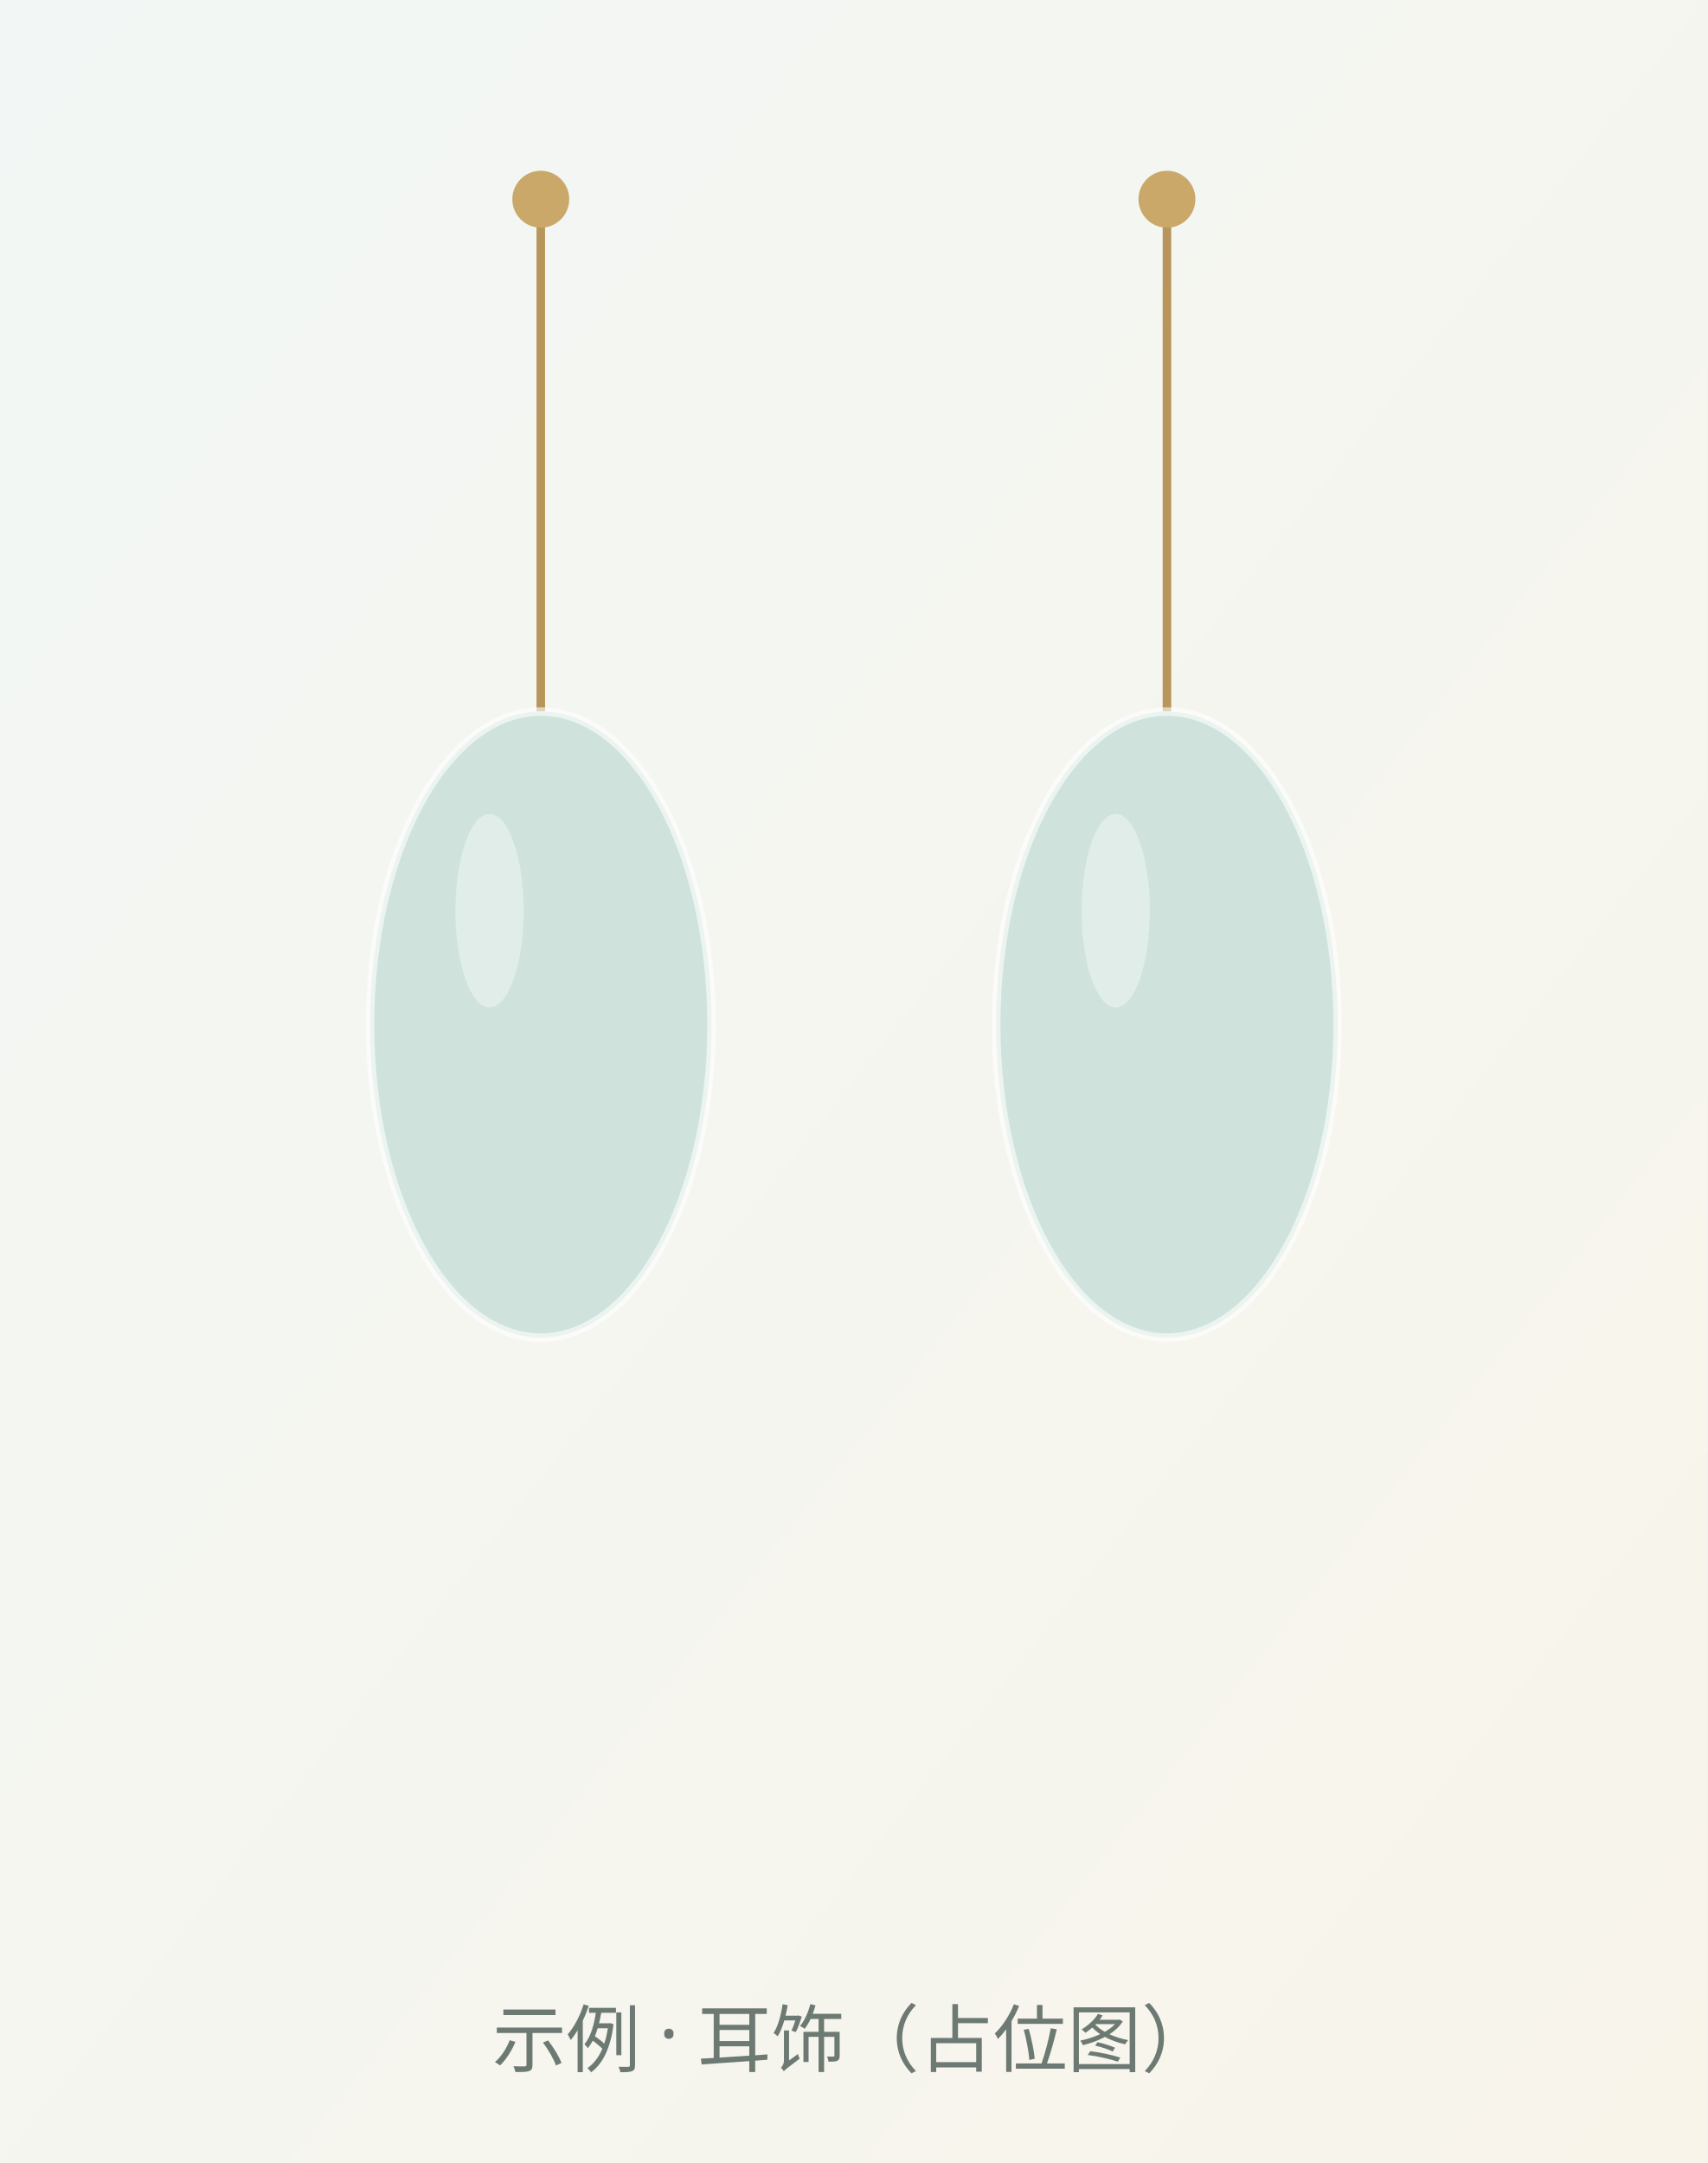
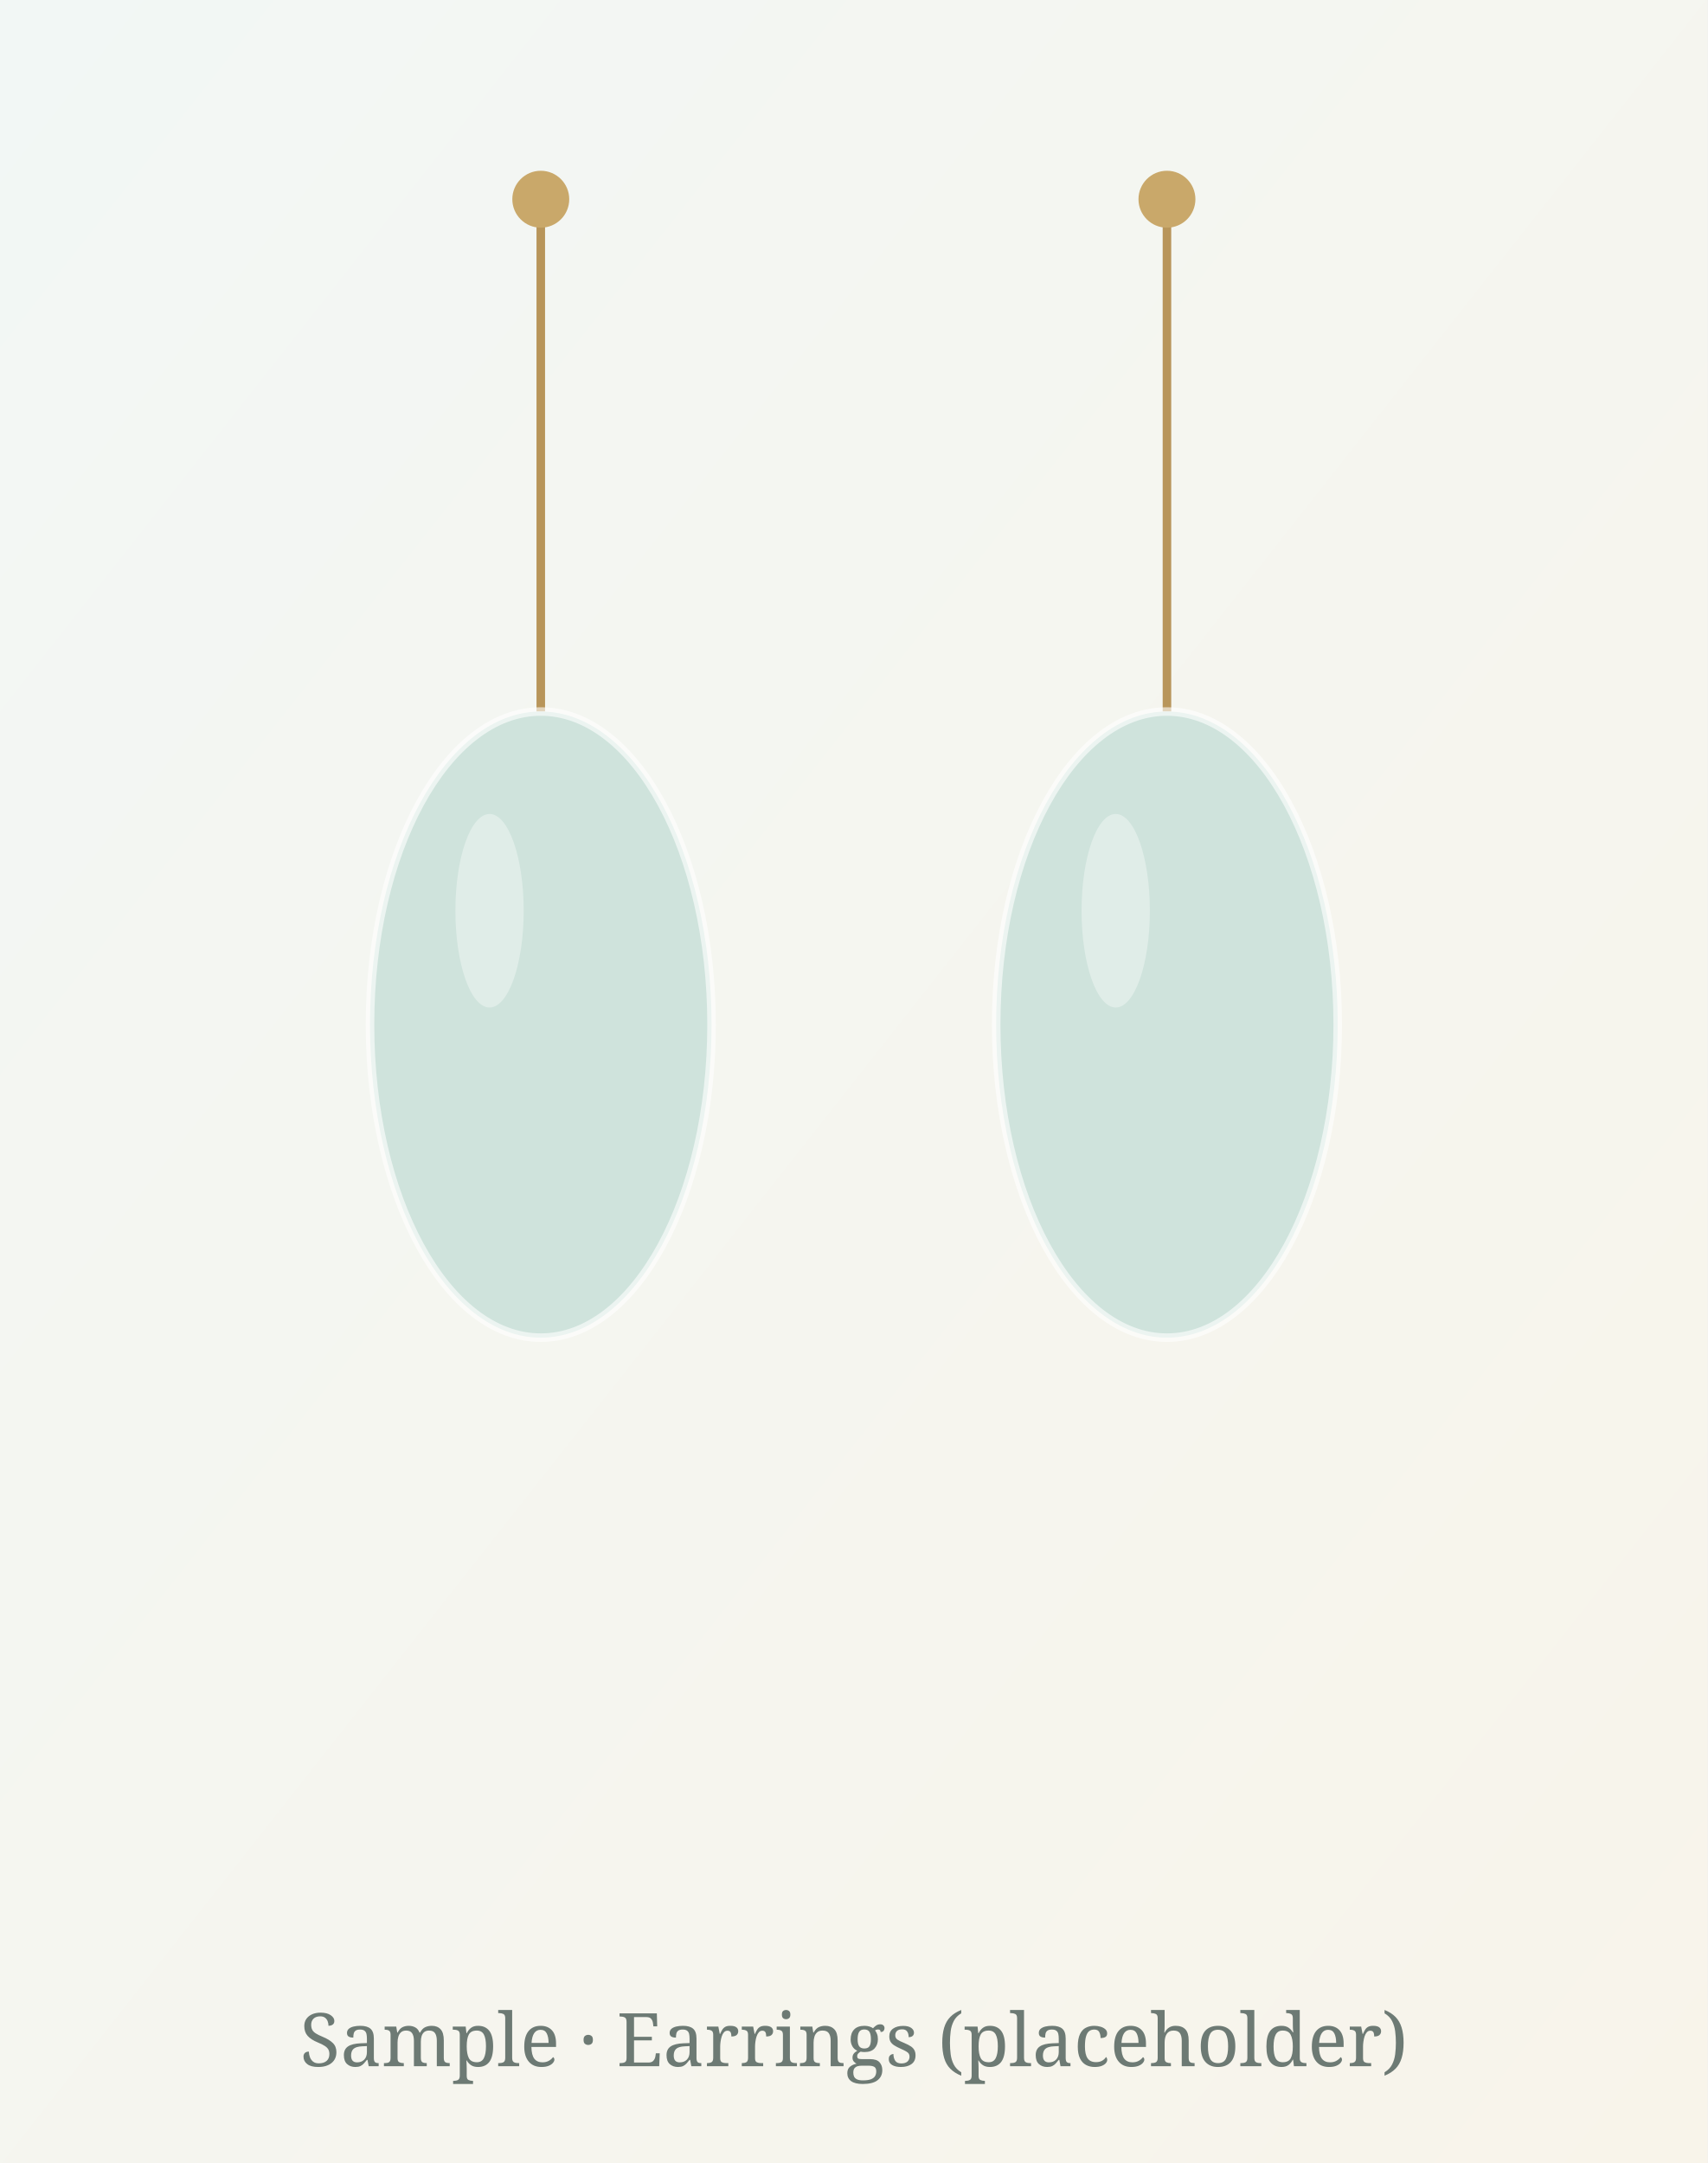
<svg xmlns="http://www.w3.org/2000/svg" viewBox="0 0 600 760" width="600" height="760">
  <defs>
    <linearGradient id="bg" x1="0" y1="0" x2="1" y2="1">
      <stop offset="0" stop-color="#f2f7f5" />
      <stop offset="1" stop-color="#f8f4ea" />
    </linearGradient>
  </defs>
  <rect width="600" height="760" fill="url(#bg)" />
  <line x1="190.0" y1="70" x2="190.0" y2="250.0" stroke="#b8955a" stroke-width="3" />
  <circle cx="190.0" cy="70" r="10" fill="#c9a86a" />
  <ellipse cx="190.0" cy="360.0" rx="60" ry="110" fill="#cfe3dc" stroke="#ffffff" stroke-opacity=".6" stroke-width="3" />
  <ellipse cx="172.0" cy="320.0" rx="12" ry="34" fill="#fff" fill-opacity=".35" />
  <line x1="410.0" y1="70" x2="410.0" y2="250.0" stroke="#b8955a" stroke-width="3" />
  <circle cx="410.0" cy="70" r="10" fill="#c9a86a" />
  <ellipse cx="410.0" cy="360.0" rx="60" ry="110" fill="#cfe3dc" stroke="#ffffff" stroke-opacity=".6" stroke-width="3" />
  <ellipse cx="392.0" cy="320.0" rx="12" ry="34" fill="#fff" fill-opacity=".35" />
-   <text x="300.0" y="726" text-anchor="middle" font-family="serif" font-size="26" fill="#6d7a74">示例 · 耳饰（占位图）</text>
+   <text x="300.0" y="726" text-anchor="middle" font-family="serif" font-size="26" fill="#6d7a74">Sample · Earrings (placeholder)</text>
</svg>
